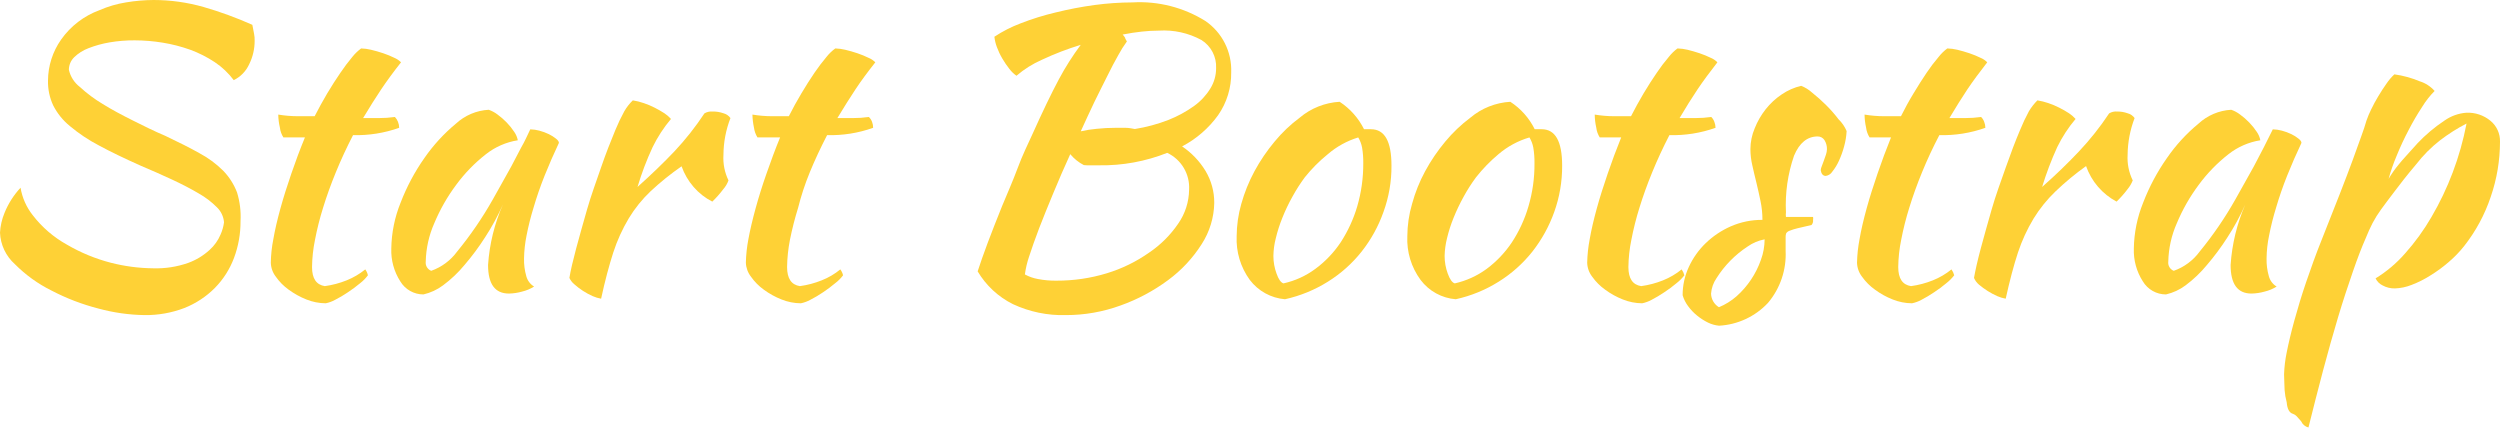
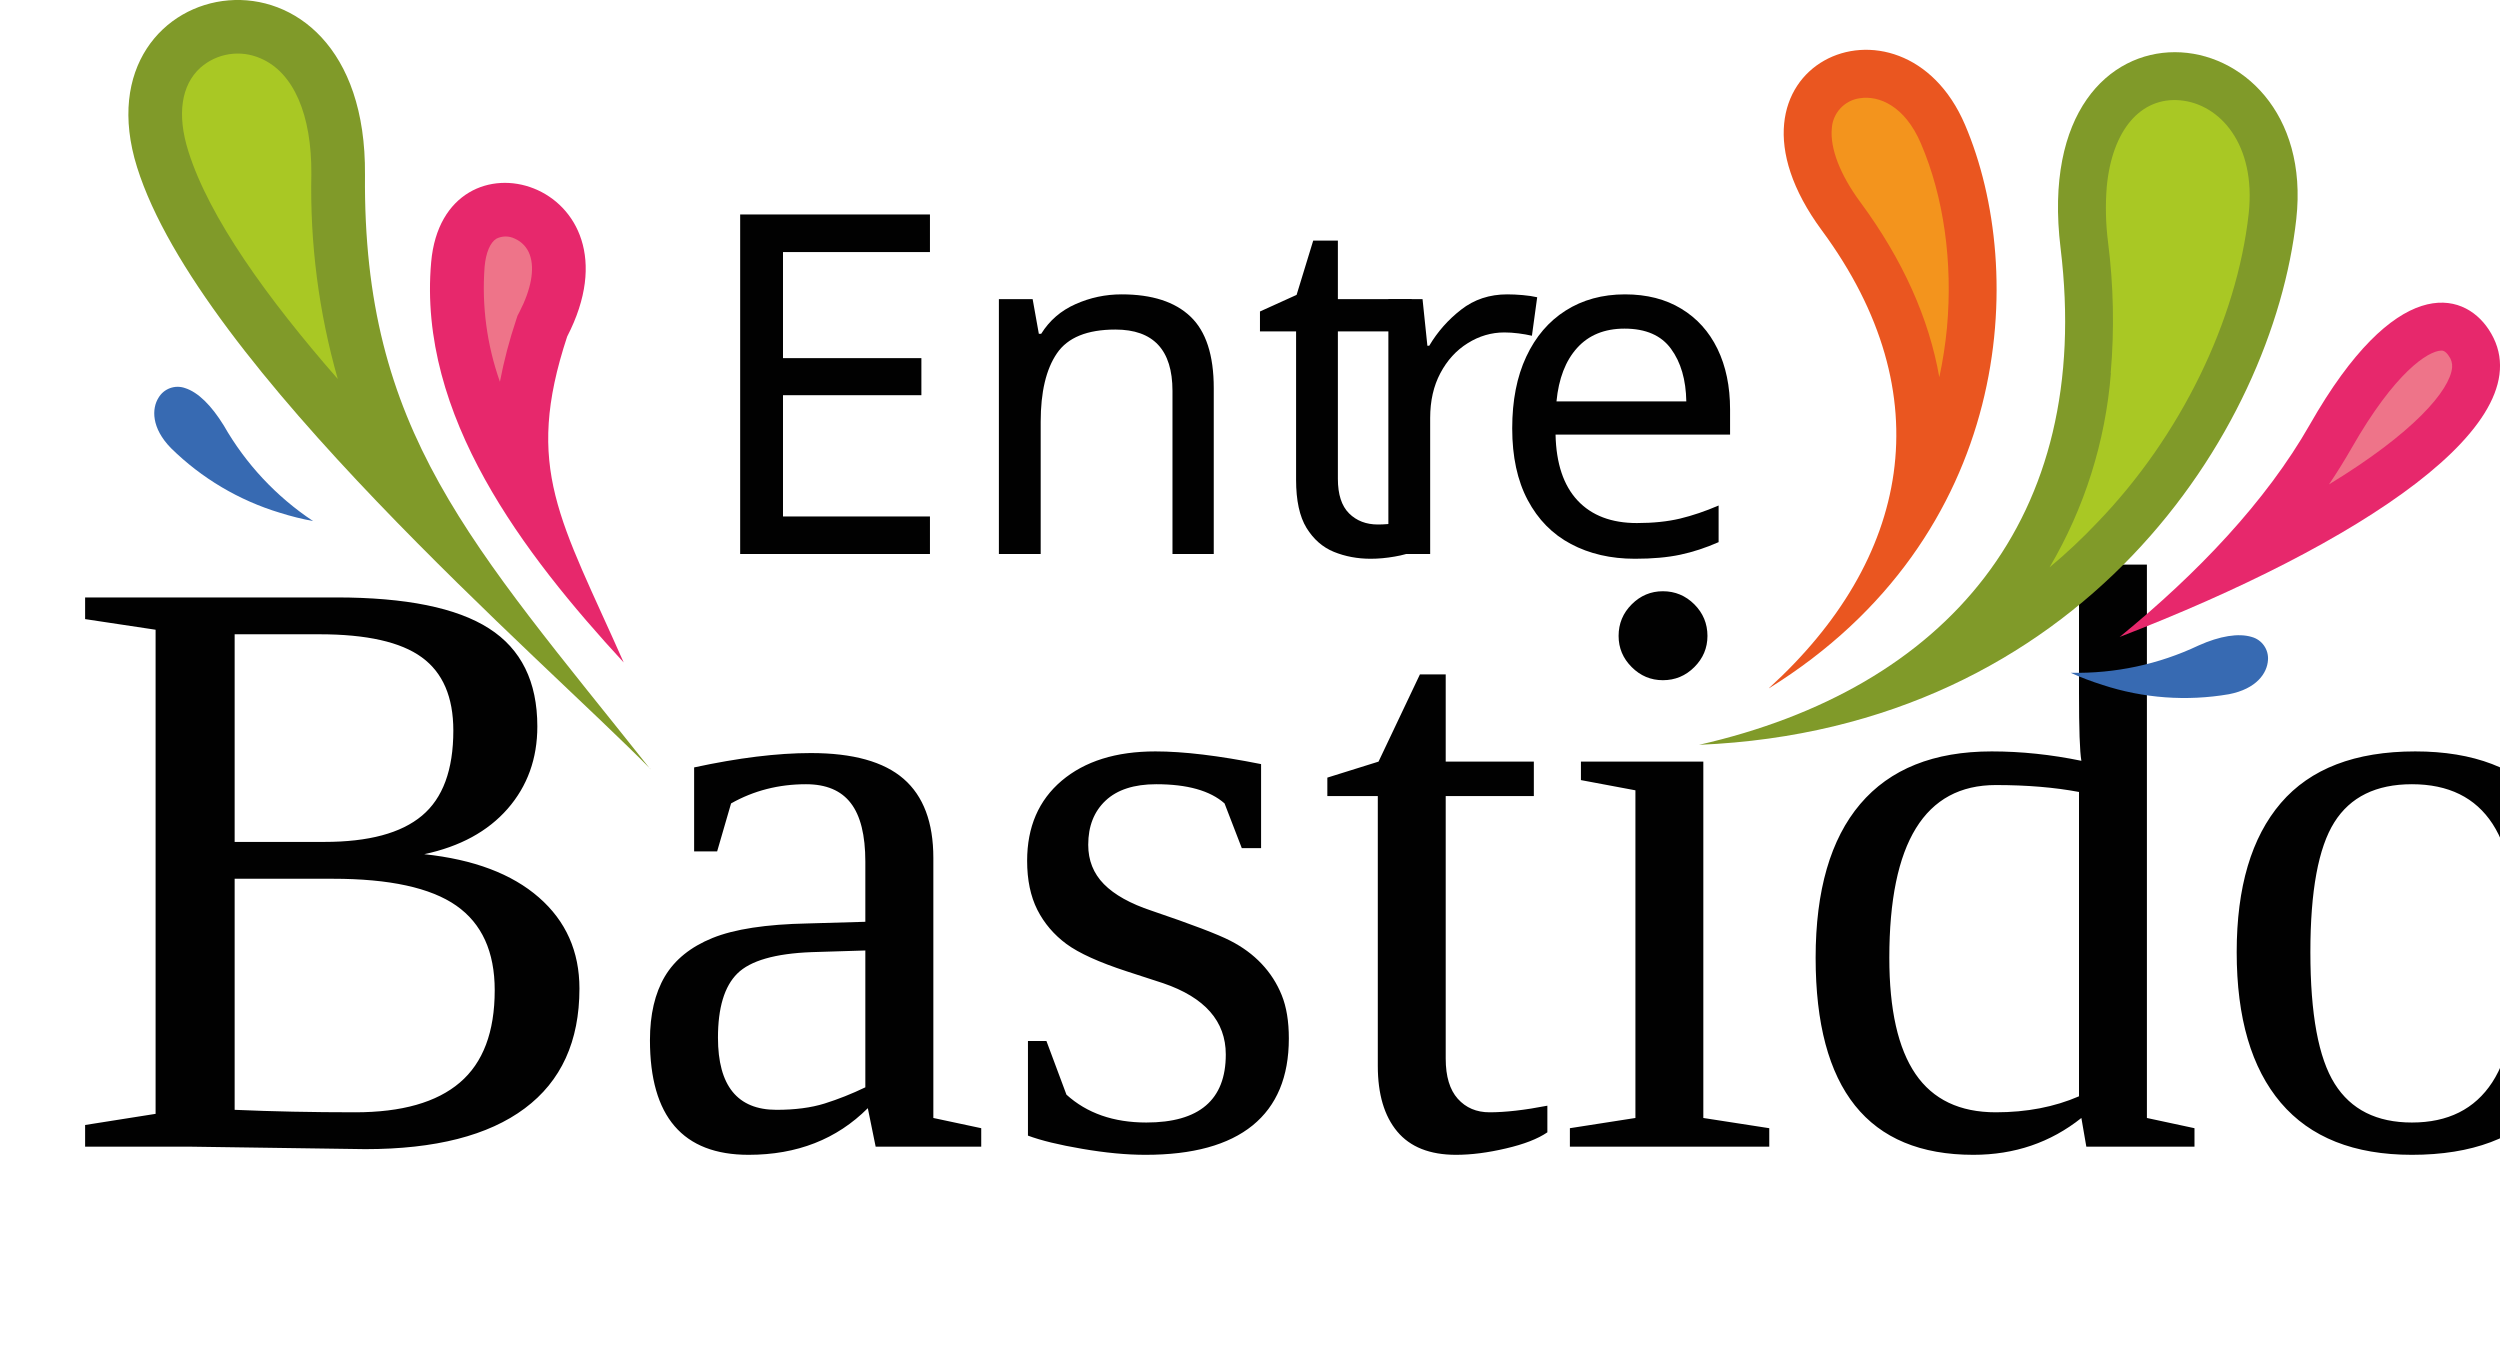
- <svg xmlns="http://www.w3.org/2000/svg" viewBox="0 0 228.66 39.08">
-   <style>.cls-1{fill:#fed136;}</style>
-   <path class="cls-1" d="M23.08,15.17c.07.4.13.68.16.83a2.66,2.66,0,0,1,.05.62,4.76,4.76,0,0,1-.51,2.18,3,3,0,0,1-1.4,1.43,7.12,7.12,0,0,0-1.73-1.64,10.8,10.8,0,0,0-2.25-1.14,14.23,14.23,0,0,0-2.53-.65,16,16,0,0,0-2.55-.21,13,13,0,0,0-2.32.19,9.91,9.91,0,0,0-1.91.53,3.79,3.79,0,0,0-1.31.83,1.61,1.61,0,0,0-.48,1.14,2.73,2.73,0,0,0,1,1.57,12.76,12.76,0,0,0,2.09,1.56c.82.51,1.74,1,2.74,1.5s2,1,3,1.42c1.2.57,2.24,1.09,3.11,1.58a9.31,9.31,0,0,1,2.16,1.59,5.83,5.83,0,0,1,1.28,2A7.5,7.5,0,0,1,22,33.12a9.43,9.43,0,0,1-.6,3.38,7.84,7.84,0,0,1-1.75,2.74,8.21,8.21,0,0,1-2.78,1.83,9.85,9.85,0,0,1-3.65.65A17,17,0,0,1,9,41.12a20,20,0,0,1-4.3-1.65,12.61,12.61,0,0,1-3.33-2.4A4.09,4.09,0,0,1,0,34.18a5.48,5.48,0,0,1,.41-1.8,7.5,7.5,0,0,1,1.47-2.31A5.49,5.49,0,0,0,3,32.59a10.14,10.14,0,0,0,3.13,2.69,15.79,15.79,0,0,0,4,1.65,16.23,16.23,0,0,0,3.87.51,8.83,8.83,0,0,0,3.23-.5,5.89,5.89,0,0,0,1.94-1.18,3.94,3.94,0,0,0,1-1.4,4,4,0,0,0,.32-1.13,2.14,2.14,0,0,0-.65-1.37,7.65,7.65,0,0,0-1.67-1.27c-.69-.41-1.5-.83-2.42-1.26s-1.88-.85-2.87-1.27c-1.48-.66-2.77-1.28-3.84-1.86a14.83,14.83,0,0,1-2.65-1.77,5.88,5.88,0,0,1-1.53-1.9,5.1,5.1,0,0,1-.47-2.26,6.57,6.57,0,0,1,1.2-3.75A7.41,7.41,0,0,1,9.1,13.83a10,10,0,0,1,2.42-.71,15.83,15.83,0,0,1,2.53-.22,16.76,16.76,0,0,1,4.57.64A34.29,34.29,0,0,1,23.08,15.17Z" transform="translate(0 -12.9)" />
-   <path class="cls-1" d="M25.92,25.47a2.16,2.16,0,0,1-.32-.9,5.75,5.75,0,0,1-.15-1.19,11.13,11.13,0,0,0,1.77.15h1.56c.36-.7.74-1.4,1.15-2.09s.82-1.32,1.21-1.89a17.57,17.57,0,0,1,1.09-1.45,4.35,4.35,0,0,1,.8-.77,4.29,4.29,0,0,1,.9.12c.37.09.74.19,1.12.32s.72.27,1,.41a1.89,1.89,0,0,1,.63.42c-.71.9-1.31,1.72-1.82,2.48s-1.06,1.64-1.65,2.62h1.44a10.58,10.58,0,0,0,1.47-.1,1.28,1.28,0,0,1,.28.44,1.5,1.5,0,0,1,.11.55,11.71,11.71,0,0,1-4.22.67c-.59,1.14-1.11,2.27-1.57,3.39s-.85,2.21-1.17,3.25a26.36,26.36,0,0,0-.74,2.94,13.17,13.17,0,0,0-.27,2.49q0,1.56,1.17,1.74a8.46,8.46,0,0,0,2-.53,6.68,6.68,0,0,0,1.7-1,1.42,1.42,0,0,1,.24.54,3.7,3.7,0,0,1-.72.73,12.51,12.51,0,0,1-1.12.83,10.47,10.47,0,0,1-1.17.69,3,3,0,0,1-.85.31,4.85,4.85,0,0,1-1.77-.35,7.38,7.38,0,0,1-1.61-.89,4.93,4.93,0,0,1-1.18-1.19,2.19,2.19,0,0,1-.46-1.29,11.94,11.94,0,0,1,.23-2.14c.15-.87.37-1.8.65-2.82s.62-2.08,1-3.19.79-2.21,1.24-3.3Z" transform="translate(0 -12.9)" />
-   <path class="cls-1" d="M48.5,24.73a3.45,3.45,0,0,1,.83.12,4.92,4.92,0,0,1,.87.32,3.48,3.48,0,0,1,.65.41q.27.21.27.39c-.47,1-.91,2-1.31,3s-.74,2-1,2.89a24.37,24.37,0,0,0-.65,2.58,11.63,11.63,0,0,0-.23,2.09,5.4,5.4,0,0,0,.21,1.64,1.58,1.58,0,0,0,.71.94,3.64,3.64,0,0,1-1.1.46,4.72,4.72,0,0,1-1.2.18c-1.28,0-1.91-.87-1.91-2.62A16.45,16.45,0,0,1,46,31.6a21.14,21.14,0,0,1-1.63,3,22.3,22.3,0,0,1-1.87,2.52A11.21,11.21,0,0,1,40.52,39a4.79,4.79,0,0,1-1.79.83,2.46,2.46,0,0,1-2.12-1.2,5.2,5.2,0,0,1-.82-3,11.6,11.6,0,0,1,.85-4.19,18.86,18.86,0,0,1,2.18-4.09,15.66,15.66,0,0,1,2.88-3.14,4.81,4.81,0,0,1,3-1.27,2.89,2.89,0,0,1,.8.43,6.43,6.43,0,0,1,.85.74,5.91,5.91,0,0,1,.69.86,2,2,0,0,1,.32.76A6.31,6.31,0,0,0,44.45,27a14.3,14.3,0,0,0-2.73,2.81,16.49,16.49,0,0,0-2,3.51,9.17,9.17,0,0,0-.78,3.5.8.8,0,0,0,.5.85,5,5,0,0,0,2.37-1.76,33.44,33.44,0,0,0,3.26-4.76l.79-1.41c.3-.52.6-1.07.91-1.63l.9-1.72C48,25.83,48.24,25.27,48.5,24.73Z" transform="translate(0 -12.9)" />
-   <path class="cls-1" d="M52.08,38.32c.11-.68.32-1.58.62-2.7s.64-2.32,1-3.58.83-2.53,1.27-3.81.89-2.42,1.31-3.43a17,17,0,0,1,.82-1.72,4.49,4.49,0,0,1,.78-1,5.82,5.82,0,0,1,1,.25,7.17,7.17,0,0,1,1,.42,10.06,10.06,0,0,1,.89.51,3,3,0,0,1,.6.52,12.47,12.47,0,0,0-1.68,2.58A26.67,26.67,0,0,0,58.31,30q1.9-1.7,3.38-3.26a26,26,0,0,0,2.74-3.47,1.24,1.24,0,0,1,.74-.17,2.8,2.8,0,0,1,1,.16,1.13,1.13,0,0,1,.64.44,9.39,9.39,0,0,0-.64,3.36,4.67,4.67,0,0,0,.46,2.34,2.52,2.52,0,0,1-.48.81,9.48,9.48,0,0,1-1,1.13A5.64,5.64,0,0,1,63.44,30a5.85,5.85,0,0,1-1.1-1.89,25,25,0,0,0-2.83,2.28,11.89,11.89,0,0,0-2,2.48A15.33,15.33,0,0,0,56.09,36c-.38,1.18-.76,2.59-1.11,4.22a3.32,3.32,0,0,1-.76-.23,6.46,6.46,0,0,1-.89-.48,6.29,6.29,0,0,1-.79-.6A1.65,1.65,0,0,1,52.08,38.32Z" transform="translate(0 -12.9)" />
-   <path class="cls-1" d="M69.28,25.47a2.31,2.31,0,0,1-.32-.9,6.42,6.42,0,0,1-.14-1.19,11.13,11.13,0,0,0,1.77.15h1.56c.35-.7.74-1.4,1.15-2.09s.81-1.32,1.2-1.89a17.48,17.48,0,0,1,1.1-1.45,4.05,4.05,0,0,1,.8-.77,4.46,4.46,0,0,1,.9.12c.37.09.74.19,1.12.32s.72.27,1,.41a1.85,1.85,0,0,1,.64.42c-.71.9-1.32,1.72-1.82,2.48s-1.06,1.64-1.65,2.62H78a10.37,10.37,0,0,0,1.47-.1,1.17,1.17,0,0,1,.29.44,1.49,1.49,0,0,1,.1.55,11.62,11.62,0,0,1-4.21.67c-.59,1.14-1.12,2.27-1.58,3.39S73.26,30.86,73,31.9a28.93,28.93,0,0,0-.75,2.94,14,14,0,0,0-.26,2.49q0,1.56,1.17,1.74a8.38,8.38,0,0,0,2-.53,6.35,6.35,0,0,0,1.7-1,1.47,1.47,0,0,1,.25.54,3.53,3.53,0,0,1-.73.73,12.33,12.33,0,0,1-1.11.83,10.47,10.47,0,0,1-1.17.69,3.1,3.1,0,0,1-.85.31,4.85,4.85,0,0,1-1.77-.35,7.16,7.16,0,0,1-1.61-.89,4.93,4.93,0,0,1-1.18-1.19,2.2,2.2,0,0,1-.47-1.29,13,13,0,0,1,.23-2.14c.16-.87.38-1.8.66-2.82s.61-2.08,1-3.19.79-2.21,1.24-3.3Z" transform="translate(0 -12.9)" />
-   <path class="cls-1" d="M112.61,19.52a6.68,6.68,0,0,1-1.2,3.92,9.49,9.49,0,0,1-3.29,2.85,7.24,7.24,0,0,1,2.14,2.24,5.61,5.61,0,0,1,.8,2.93,7.17,7.17,0,0,1-1.15,3.77,12.21,12.21,0,0,1-3.07,3.29,16.72,16.72,0,0,1-4.35,2.32,14.54,14.54,0,0,1-5,.88,10.74,10.74,0,0,1-4.84-1,7.78,7.78,0,0,1-3.23-3q.34-1.06.93-2.64c.39-1,.82-2.16,1.3-3.32s1-2.33,1.43-3.49.94-2.2,1.36-3.12c.9-2,1.7-3.67,2.41-5a24.86,24.86,0,0,1,2-3.15,26.71,26.71,0,0,0-3.54,1.36,9.33,9.33,0,0,0-2.34,1.47,2.91,2.91,0,0,1-.65-.63,8.15,8.15,0,0,1-.64-.94,6.29,6.29,0,0,1-.5-1.05,3.94,3.94,0,0,1-.23-.95,12,12,0,0,1,2.39-1.22,23.75,23.75,0,0,1,3.21-1,33.74,33.74,0,0,1,3.55-.68,26.83,26.83,0,0,1,3.49-.24,11.36,11.36,0,0,1,6.66,1.7A5.44,5.44,0,0,1,112.61,19.52ZM99.13,28a4,4,0,0,1-1.24-1c-.55,1.2-1.06,2.38-1.54,3.54s-.92,2.23-1.3,3.22-.68,1.86-.92,2.59A8.69,8.69,0,0,0,93.74,38a3.87,3.87,0,0,0,1.19.42,8.25,8.25,0,0,0,1.72.15,15.56,15.56,0,0,0,4.6-.68A13.63,13.63,0,0,0,105.11,36a9.93,9.93,0,0,0,2.65-2.64,5.53,5.53,0,0,0,1-3.11,3.51,3.51,0,0,0-2-3.37,16.2,16.2,0,0,1-6.23,1.14h-.76A3.79,3.79,0,0,1,99.13,28ZM106,15.7a14.6,14.6,0,0,0-1.57.09c-.56.06-1.14.15-1.75.27a1.33,1.33,0,0,1,.23.3c0,.1.11.21.16.33a10.77,10.77,0,0,0-.78,1.24c-.31.55-.65,1.18-1,1.9s-.77,1.51-1.19,2.39-.83,1.77-1.25,2.69a10.89,10.89,0,0,1,1.47-.23,16.47,16.47,0,0,1,1.71-.09c.31,0,.61,0,.91,0s.58.06.86.11a15.06,15.06,0,0,0,3.07-.83,10.86,10.86,0,0,0,2.35-1.28A5.48,5.48,0,0,0,110.7,21a3.51,3.51,0,0,0,.53-1.87,2.87,2.87,0,0,0-1.34-2.57A7.22,7.22,0,0,0,106,15.7Z" transform="translate(0 -12.9)" />
-   <path class="cls-1" d="M117.53,40.27a4.51,4.51,0,0,1-3.22-1.77,6.31,6.31,0,0,1-1.2-4,11,11,0,0,1,.42-2.94,14.51,14.51,0,0,1,1.21-3,16.37,16.37,0,0,1,1.84-2.71,13.15,13.15,0,0,1,2.3-2.19,6.21,6.21,0,0,1,3.65-1.45,6.4,6.4,0,0,1,2.23,2.51l.32,0,.31,0c1.26,0,1.88,1.11,1.88,3.33a12.13,12.13,0,0,1-.73,4.23,12.61,12.61,0,0,1-2,3.63,12.09,12.09,0,0,1-3.08,2.75A12.45,12.45,0,0,1,117.53,40.27Zm1.81-11.15a15.33,15.33,0,0,0-1.13,1.77,16.13,16.13,0,0,0-.92,1.93,13,13,0,0,0-.6,1.87,6.79,6.79,0,0,0-.22,1.62,4.65,4.65,0,0,0,.29,1.62c.18.52.4.82.63.89a7.68,7.68,0,0,0,2.92-1.33,9.7,9.7,0,0,0,2.31-2.42,12.49,12.49,0,0,0,1.52-3.3,13.82,13.82,0,0,0,.55-3.93,7.84,7.84,0,0,0-.11-1.45,2.8,2.8,0,0,0-.35-.92A7.71,7.71,0,0,0,121.45,27,13.82,13.82,0,0,0,119.34,29.12Z" transform="translate(0 -12.9)" />
-   <path class="cls-1" d="M133.15,40.27a4.47,4.47,0,0,1-3.22-1.77,6.25,6.25,0,0,1-1.21-4,10.62,10.62,0,0,1,.43-2.94,13.93,13.93,0,0,1,1.2-3,16.37,16.37,0,0,1,1.84-2.71,13.51,13.51,0,0,1,2.3-2.19,6.23,6.23,0,0,1,3.65-1.45,6.33,6.33,0,0,1,2.23,2.51l.32,0,.32,0c1.25,0,1.87,1.11,1.87,3.33a12.36,12.36,0,0,1-.72,4.23,12.87,12.87,0,0,1-2,3.63,12.09,12.09,0,0,1-3.08,2.75A12.39,12.39,0,0,1,133.15,40.27ZM135,29.12a15.33,15.33,0,0,0-1.13,1.77,17.83,17.83,0,0,0-.92,1.93,13,13,0,0,0-.6,1.87,7.34,7.34,0,0,0-.22,1.62,4.65,4.65,0,0,0,.29,1.62c.19.52.4.82.64.89a7.82,7.82,0,0,0,2.92-1.33,9.84,9.84,0,0,0,2.3-2.42,12.18,12.18,0,0,0,1.52-3.3,13.48,13.48,0,0,0,.55-3.93,7.84,7.84,0,0,0-.11-1.45,2.8,2.8,0,0,0-.35-.92A7.71,7.71,0,0,0,137.06,27,14.28,14.28,0,0,0,135,29.12Z" transform="translate(0 -12.9)" />
-   <path class="cls-1" d="M146.32,25.47a2.16,2.16,0,0,1-.32-.9,5.66,5.66,0,0,1-.14-1.19,10.94,10.94,0,0,0,1.77.15h1.55c.36-.7.74-1.4,1.15-2.09s.82-1.32,1.21-1.89a15.52,15.52,0,0,1,1.1-1.45,4.07,4.07,0,0,1,.79-.77,4.46,4.46,0,0,1,.91.12c.36.09.73.19,1.11.32s.72.27,1,.41a1.79,1.79,0,0,1,.63.42c-.7.9-1.31,1.72-1.82,2.48s-1.06,1.64-1.64,2.62h1.43a10.58,10.58,0,0,0,1.47-.1,1.15,1.15,0,0,1,.28.44,1.5,1.5,0,0,1,.11.55,11.67,11.67,0,0,1-4.22.67c-.59,1.14-1.11,2.27-1.57,3.39s-.85,2.21-1.17,3.25a26.36,26.36,0,0,0-.74,2.94,13.17,13.17,0,0,0-.27,2.49q0,1.56,1.17,1.74a8.46,8.46,0,0,0,2-.53,6.51,6.51,0,0,0,1.7-1,1.66,1.66,0,0,1,.25.54,4.13,4.13,0,0,1-.73.73,11.22,11.22,0,0,1-1.12.83,11.36,11.36,0,0,1-1.16.69,3.1,3.1,0,0,1-.85.31,4.85,4.85,0,0,1-1.77-.35,7.16,7.16,0,0,1-1.61-.89,5,5,0,0,1-1.19-1.19,2.19,2.19,0,0,1-.46-1.29,13,13,0,0,1,.23-2.14c.15-.87.37-1.8.65-2.82s.62-2.08,1-3.19.79-2.21,1.23-3.3Z" transform="translate(0 -12.9)" />
-   <path class="cls-1" d="M168.9,24.89a6.59,6.59,0,0,1-.23,1.4,8.34,8.34,0,0,1-.47,1.31,4.63,4.63,0,0,1-.61,1,.84.84,0,0,1-.6.39c-.26,0-.41-.2-.46-.53a1.13,1.13,0,0,1,.09-.34c.06-.15.12-.32.19-.51s.14-.38.2-.57a1.65,1.65,0,0,0,.09-.49,1.51,1.51,0,0,0-.23-.84.73.73,0,0,0-.62-.33c-.95,0-1.67.59-2.16,1.76a13.82,13.82,0,0,0-.74,5.18,1.57,1.57,0,0,0,0,.42h2.48a.85.85,0,0,1,0,.28.59.59,0,0,1-.14.46l-1.29.3a5.39,5.39,0,0,0-.73.23.59.59,0,0,0-.3.23,1,1,0,0,0-.05.33c0,.19,0,.38,0,.57s0,.42,0,.7a6.88,6.88,0,0,1-1.61,4.76,6.61,6.61,0,0,1-4.48,2.09,2.94,2.94,0,0,1-1-.28,5.19,5.19,0,0,1-1-.64,4.54,4.54,0,0,1-.83-.87,3.1,3.1,0,0,1-.5-1,6.11,6.11,0,0,1,.57-2.59,7.21,7.21,0,0,1,1.54-2.17,7.86,7.86,0,0,1,2.3-1.54,7.11,7.11,0,0,1,2.89-.59,8.42,8.42,0,0,0-.18-1.74c-.12-.57-.24-1.12-.37-1.65s-.26-1.06-.37-1.57a6.56,6.56,0,0,1-.18-1.51,4.93,4.93,0,0,1,.39-1.9,7,7,0,0,1,1-1.74,6.42,6.42,0,0,1,1.48-1.37,5.33,5.33,0,0,1,1.77-.78,3.23,3.23,0,0,1,1,.62,14.82,14.82,0,0,1,1.29,1.15,12.13,12.13,0,0,1,1.13,1.29A3.24,3.24,0,0,1,168.9,24.89ZM157.22,41a5.82,5.82,0,0,0,1.61-1,8,8,0,0,0,2.23-3.33,5.54,5.54,0,0,0,.34-1.88,4,4,0,0,0-1.56.66A9.54,9.54,0,0,0,157,38.34a2.86,2.86,0,0,0-.5,1.42A1.5,1.5,0,0,0,157.22,41Z" transform="translate(0 -12.9)" />
-   <path class="cls-1" d="M171,25.47a2.16,2.16,0,0,1-.32-.9,5.66,5.66,0,0,1-.14-1.19,10.94,10.94,0,0,0,1.77.15h1.56c.35-.7.73-1.4,1.15-2.09s.81-1.32,1.2-1.89a15.52,15.52,0,0,1,1.1-1.45,4.07,4.07,0,0,1,.79-.77,4.46,4.46,0,0,1,.91.12c.36.09.73.19,1.11.32s.72.27,1,.41a1.79,1.79,0,0,1,.63.42c-.7.9-1.31,1.72-1.82,2.48s-1.05,1.64-1.64,2.62h1.43a10.58,10.58,0,0,0,1.47-.1,1.15,1.15,0,0,1,.28.44,1.5,1.5,0,0,1,.11.55,11.66,11.66,0,0,1-4.21.67c-.6,1.14-1.12,2.27-1.58,3.39s-.85,2.21-1.17,3.25a26.36,26.36,0,0,0-.74,2.94,13.17,13.17,0,0,0-.27,2.49q0,1.56,1.17,1.74a8.46,8.46,0,0,0,2-.53,6.51,6.51,0,0,0,1.7-1,1.66,1.66,0,0,1,.25.54,4.13,4.13,0,0,1-.73.73,11.22,11.22,0,0,1-1.12.83,11.36,11.36,0,0,1-1.16.69,3.1,3.1,0,0,1-.85.31,4.85,4.85,0,0,1-1.77-.35,7.16,7.16,0,0,1-1.61-.89,5,5,0,0,1-1.19-1.19,2.19,2.19,0,0,1-.46-1.29,13,13,0,0,1,.23-2.14c.15-.87.37-1.8.65-2.82s.62-2.08,1-3.19.79-2.21,1.23-3.3Z" transform="translate(0 -12.9)" />
-   <path class="cls-1" d="M180.55,38.32c.12-.68.32-1.58.62-2.7s.64-2.32,1-3.58.83-2.53,1.28-3.81.88-2.42,1.31-3.43a17.28,17.28,0,0,1,.81-1.72,5.13,5.13,0,0,1,.78-1,6.15,6.15,0,0,1,1,.25,7.54,7.54,0,0,1,1,.42,8.8,8.8,0,0,1,.89.51,3,3,0,0,1,.6.52,12.47,12.47,0,0,0-1.68,2.58A29.42,29.42,0,0,0,186.78,30c1.28-1.13,2.4-2.22,3.38-3.26a26.08,26.08,0,0,0,2.75-3.47,1.22,1.22,0,0,1,.74-.17,2.75,2.75,0,0,1,.95.16,1.13,1.13,0,0,1,.64.44,9.61,9.61,0,0,0-.64,3.36,4.66,4.66,0,0,0,.47,2.34,3,3,0,0,1-.48.81,9.57,9.57,0,0,1-1,1.13,5.88,5.88,0,0,1-2.79-3.25A25.16,25.16,0,0,0,188,30.41a12.57,12.57,0,0,0-2,2.48A15.32,15.32,0,0,0,184.57,36c-.39,1.18-.76,2.59-1.12,4.22a3.47,3.47,0,0,1-.76-.23A7,7,0,0,1,181,38.93,1.65,1.65,0,0,1,180.55,38.32Z" transform="translate(0 -12.9)" />
-   <path class="cls-1" d="M207.88,24.73a3.45,3.45,0,0,1,.83.12,4.92,4.92,0,0,1,.87.32,3.48,3.48,0,0,1,.65.41q.27.21.27.39c-.47,1-.91,2-1.31,3s-.74,2-1,2.89a24.37,24.37,0,0,0-.65,2.58,10.79,10.79,0,0,0-.23,2.09,5.4,5.4,0,0,0,.21,1.64,1.58,1.58,0,0,0,.71.94,3.64,3.64,0,0,1-1.1.46,4.72,4.72,0,0,1-1.2.18c-1.28,0-1.91-.87-1.91-2.62a16.7,16.7,0,0,1,1.34-5.52,21.14,21.14,0,0,1-1.63,3,22.3,22.3,0,0,1-1.87,2.52A11.21,11.21,0,0,1,199.9,39a4.79,4.79,0,0,1-1.79.83,2.46,2.46,0,0,1-2.12-1.2,5.2,5.2,0,0,1-.82-3,11.6,11.6,0,0,1,.85-4.19,18.86,18.86,0,0,1,2.18-4.09,15.37,15.37,0,0,1,2.88-3.14,4.81,4.81,0,0,1,3-1.27,2.89,2.89,0,0,1,.8.43,6.43,6.43,0,0,1,.85.74,5.91,5.91,0,0,1,.69.86,2,2,0,0,1,.32.76A6.31,6.31,0,0,0,203.83,27a14.3,14.3,0,0,0-2.73,2.81,16.49,16.49,0,0,0-2,3.51,9.17,9.17,0,0,0-.78,3.5.8.8,0,0,0,.5.85,5,5,0,0,0,2.37-1.76,33.44,33.44,0,0,0,3.26-4.76l.79-1.41c.3-.52.6-1.07.91-1.63l.9-1.72C207.34,25.83,207.62,25.27,207.88,24.73Z" transform="translate(0 -12.9)" />
-   <path class="cls-1" d="M209.72,50.75c-.33-.09-.52-.45-.57-1.06a5.94,5.94,0,0,1-.19-1.1c0-.42-.05-.91-.05-1.45a11.83,11.83,0,0,1,.24-2c.17-.86.4-1.83.7-2.92s.65-2.26,1.08-3.52.89-2.54,1.41-3.84c.64-1.63,1.19-3,1.67-4.23s.86-2.23,1.18-3.1.58-1.59.78-2.16.36-1,.48-1.45a8.64,8.64,0,0,1,.42-1,13.36,13.36,0,0,1,.66-1.22c.24-.41.5-.8.76-1.17a4.92,4.92,0,0,1,.71-.83,9.44,9.44,0,0,1,2.33.64,3,3,0,0,1,1.35.88,7.92,7.92,0,0,0-1.13,1.44,23.25,23.25,0,0,0-1.24,2.12,25.29,25.29,0,0,0-1.1,2.36,17.08,17.08,0,0,0-.74,2.12,10.32,10.32,0,0,1,.92-1.31c.37-.47,1-1.12,1.73-1.95a14.22,14.22,0,0,1,2.46-2.07,4,4,0,0,1,2-.72,3.23,3.23,0,0,1,2.21.74,2.39,2.39,0,0,1,.87,1.91,15.52,15.52,0,0,1-.85,5.05,15,15,0,0,1-2.44,4.51A10.39,10.39,0,0,1,224,36.84a12.57,12.57,0,0,1-1.7,1.25,9.34,9.34,0,0,1-1.73.87,4.5,4.5,0,0,1-1.52.32,2.24,2.24,0,0,1-1.12-.27,1.36,1.36,0,0,1-.65-.65,11.69,11.69,0,0,0,2.69-2.27,20.19,20.19,0,0,0,2.42-3.34,26.61,26.61,0,0,0,1.95-4.09,27.19,27.19,0,0,0,1.26-4.46,16,16,0,0,0-2.43,1.54A12.33,12.33,0,0,0,221,27.92c-.85,1-1.52,1.87-2,2.51s-.9,1.18-1.22,1.63a10.31,10.31,0,0,0-.78,1.25c-.2.39-.42.87-.65,1.44-.33.75-.72,1.75-1.15,3s-.89,2.62-1.35,4.16-.92,3.17-1.38,4.9-.9,3.47-1.33,5.19a1,1,0,0,1-.67-.57c-.19-.21-.33-.36-.41-.46A.81.81,0,0,0,209.72,50.75Z" transform="translate(0 -12.9)" />
+ <svg xmlns="http://www.w3.org/2000/svg" id="Capa_1" data-name="Capa 1" viewBox="0 0 378.51 205.74">
+   <defs>
+     <style>.cls-1{font-size:72px;font-family:CaviarDreams, Caviar Dreams;}.cls-1,.cls-3{fill:#010101;}.cls-2{letter-spacing:0em;}.cls-3{font-size:127px;font-family:hellohoneyPersonalUse, hello honey - Personal Use;}.cls-4{fill:#809a29;}.cls-4,.cls-5,.cls-6{fill-rule:evenodd;}.cls-5{fill:#ea5620;}.cls-6{fill:#e7286c;}.cls-7{fill:#a9c824;}.cls-8{fill:#f3941d;}.cls-9{fill:#ee7489;}.cls-10{fill:#376ab2;}</style>
+   </defs>
+   <text class="cls-1" transform="translate(105.08 83.88)">Ent<tspan class="cls-2" x="99" y="0">r</tspan>
+     <tspan x="119.92" y="0">e</tspan>
+   </text>
+   <text class="cls-3" transform="translate(9.23 173.61)">Bastidores</text>
+   <path class="cls-4" d="M299.64,146.72c57.95-2.43,86.88-47.48,90.43-79.63s-40.68-36.63-35.69,4.43-17.35,66.69-54.74,75.2" transform="translate(-42.4 -33.95)" />
+   <path class="cls-5" d="M310.23,138.16c36.94-22.94,39.22-63,29.68-85.32s-40.06-8.93-21.67,16,13.26,49.93-8,69.28" transform="translate(-42.4 -33.95)" />
+   <path class="cls-6" d="M363.32,130.39c11.77-9.61,22.15-20.49,28.8-32.16,12.95-22.74,23.14-20.34,27.07-14.41,9.23,13.92-19.9,32.69-55.87,46.57" transform="translate(-42.4 -33.95)" />
+   <path class="cls-7" d="M362,90.42a68.62,68.62,0,0,1-9.29,29.43A84,84,0,0,0,360,113C372.54,100,381.07,82.48,382.86,66.3c1.14-10.52-4.38-16.61-10.35-17.16s-10.34,4.47-11.14,13.12a40.66,40.66,0,0,0,.2,8.39,93.49,93.49,0,0,1,.4,19.77" transform="translate(-42.4 -33.95)" />
+   <path class="cls-8" d="M337.18,83.56c.9-9.93-.49-19.83-3.94-27.87-2.45-5.75-6.38-7.31-9.24-6.87a4.92,4.92,0,0,0-4.26,4.61c-.27,3,1.27,7,4.34,11.15,6.39,8.67,10.37,17.53,11.94,26.49a65.62,65.62,0,0,0,1.16-7.51" transform="translate(-42.4 -33.95)" />
+   <path class="cls-9" d="M413.66,89.59a2.55,2.55,0,0,0-.51-1.76c-.55-.83-1-.81-1.14-.8-2,.07-7,3.25-13.58,14.78-1.06,1.84-2.18,3.66-3.41,5.48,12.81-7.8,18.32-14.24,18.64-17.7" transform="translate(-42.4 -33.95)" />
+   <path class="cls-10" d="M360.73,137.65a39.8,39.8,0,0,0,19.13,1.41c4.2-.81,5.8-3.2,5.92-5.17a3.36,3.36,0,0,0-2.45-3.5h0c-2-.61-4.83-.16-8.06,1.29a43,43,0,0,1-19.37,4.13,42,42,0,0,0,4.84,1.84" transform="translate(-42.4 -33.95)" />
+   <path class="cls-4" d="M140.87,150.37C124.73,133.9,72.56,89.3,63.15,59.26S98,21.57,97.66,60.41s15.91,55.65,43.21,90" transform="translate(-42.4 -33.95)" />
+   <path class="cls-6" d="M136.83,134.25c-15.14-16.44-31.21-37.38-29.15-60.61,1.89-21.32,32.7-12.18,20.59,11.27-6.6,20-1,27.73,8.56,49.34" transform="translate(-42.4 -33.95)" />
+   <path class="cls-7" d="M89.54,60.33a104.88,104.88,0,0,0,4,31C82.85,79.11,74.05,66.86,70.91,56.83c-1.74-5.52-1.08-10,1.84-12.64a8.56,8.56,0,0,1,9.11-1.4c5,2.14,7.75,8.54,7.68,17.54" transform="translate(-42.4 -33.95)" />
+   <path class="cls-9" d="M122.62,72.55c.76,2.13.2,5.19-1.57,8.63l-.3.57-.2.62a72.46,72.46,0,0,0-2.46,9.38,42.57,42.57,0,0,1-2.32-17.4c.19-2.15.85-3.7,1.8-4.27a3.12,3.12,0,0,1,2.77,0,4.19,4.19,0,0,1,2.28,2.46" transform="translate(-42.4 -33.95)" />
+   <path class="cls-10" d="M84.79,111.59a40,40,0,0,1-16.5-9.79c-3-3.06-2.92-6-1.89-7.63a3.36,3.36,0,0,1,4-1.47h0c2,.63,4,2.63,5.88,5.67a42.93,42.93,0,0,0,13.52,14.47,41,41,0,0,1-5-1.25" transform="translate(-42.4 -33.95)" />
</svg>
